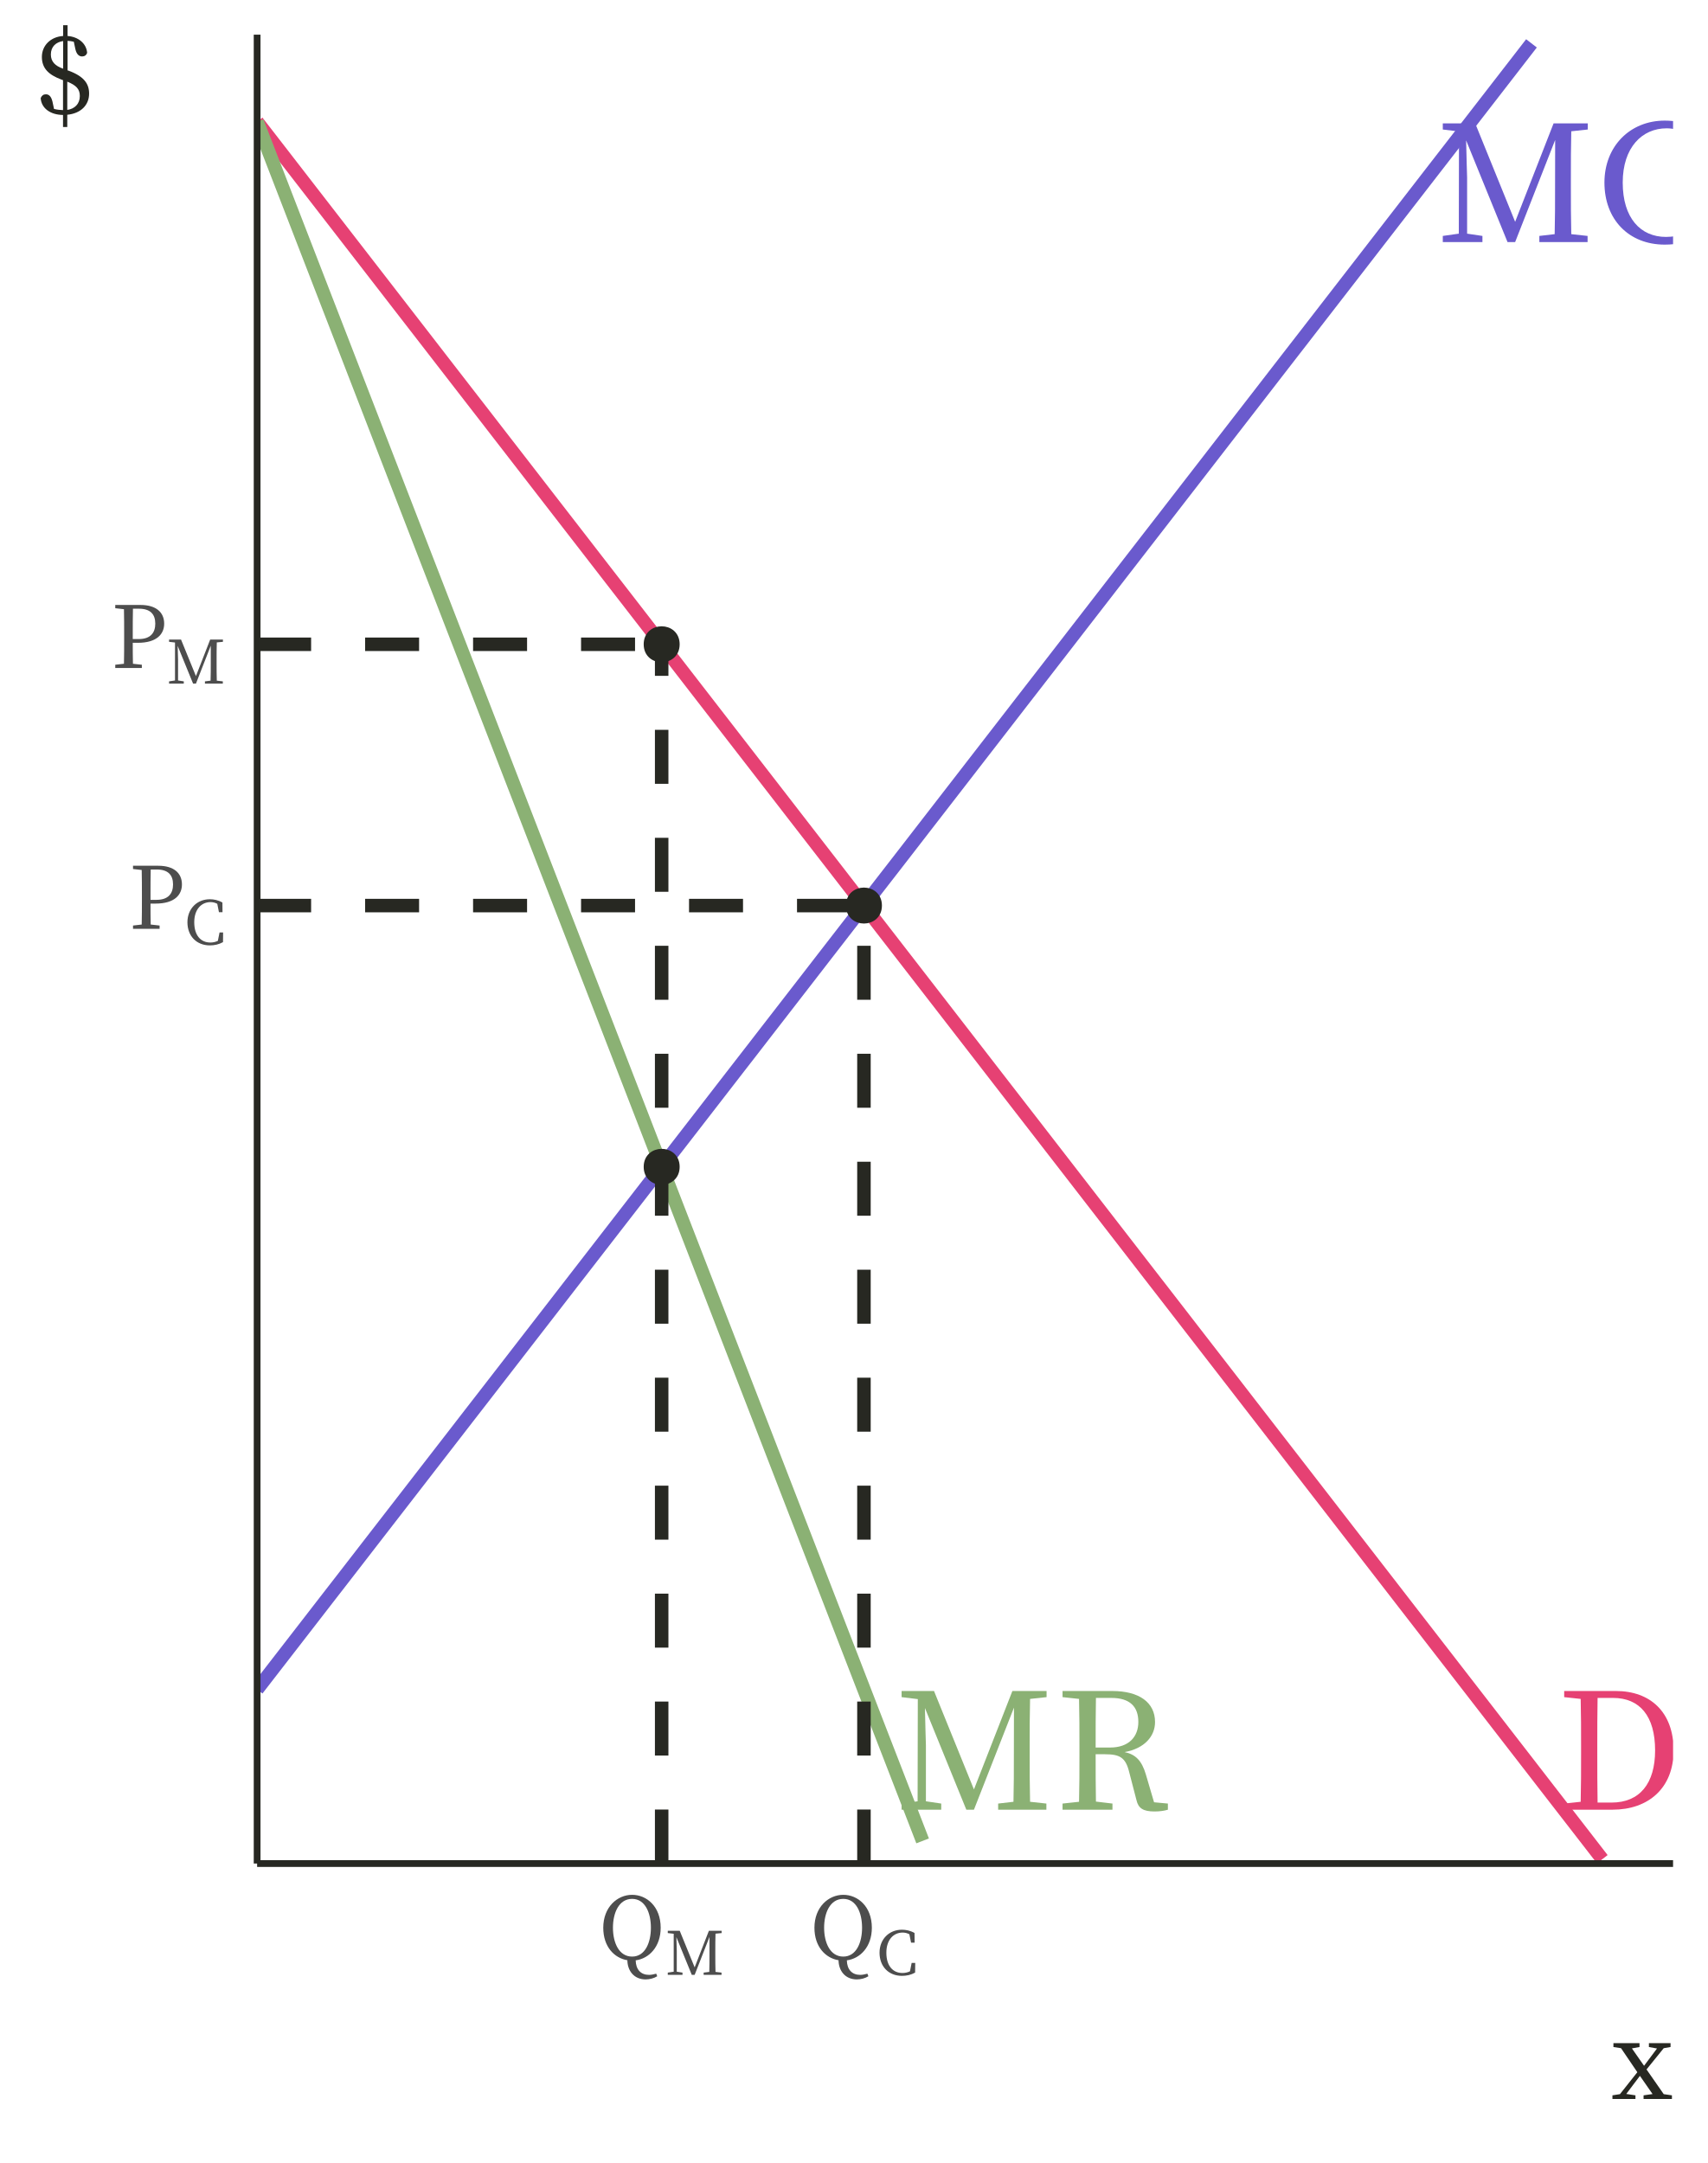
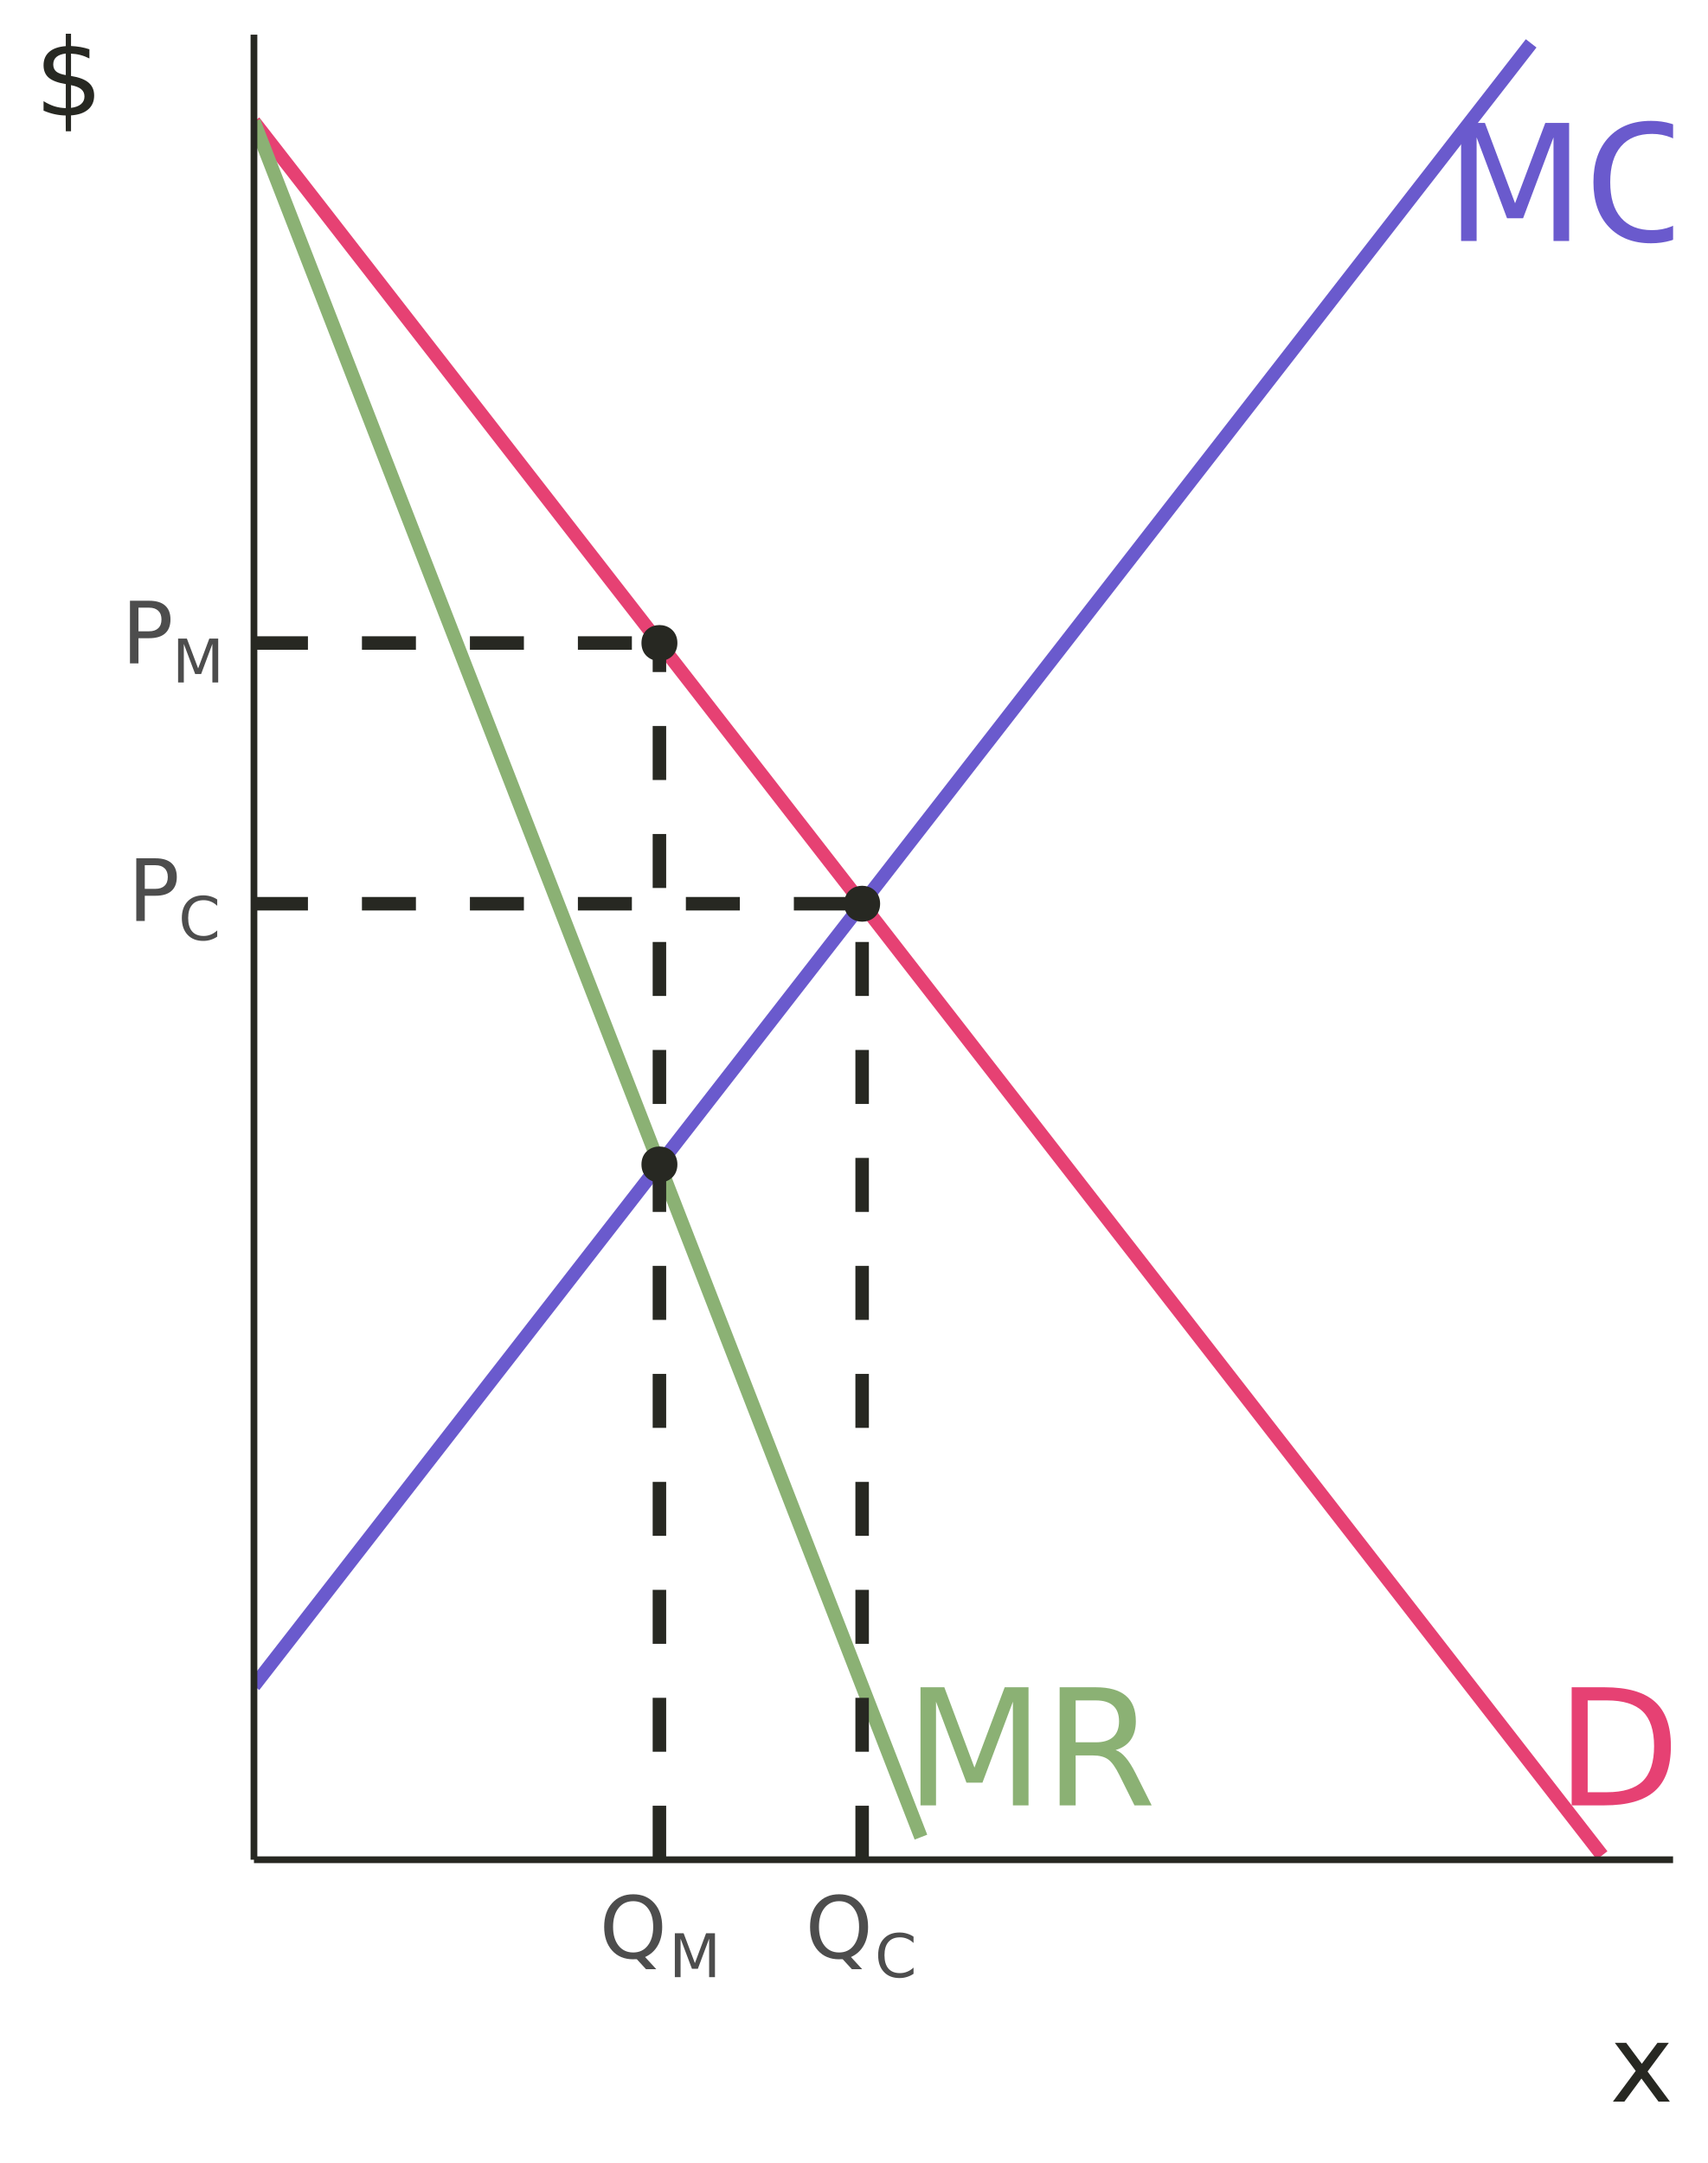
- <svg xmlns="http://www.w3.org/2000/svg" xmlns:xlink="http://www.w3.org/1999/xlink" width="270pt" height="342pt" viewBox="0 0 270 342" version="1.1">
+ <svg xmlns="http://www.w3.org/2000/svg" xmlns:xlink="http://www.w3.org/1999/xlink" width="270" height="342" viewBox="0 0 270 342">
  <defs>
    <g>
-       <symbol overflow="visible" id="glyph0-0">
-         <path style="stroke:none;" d="M 2.562 3.078 L 23.047 3.078 L 23.047 -22.531 L 2.562 -22.531 Z M 12.812 -10.781 L 4.656 -21.25 L 20.953 -21.25 Z M 13.625 -9.734 L 21.766 -20.203 L 21.766 0.75 Z M 4.656 1.797 L 12.812 -8.688 L 20.953 1.797 Z M 3.844 -20.203 L 11.984 -9.734 L 3.844 0.75 Z M 3.844 -20.203 " />
-       </symbol>
-       <symbol overflow="visible" id="glyph0-1">
-         <path style="stroke:none;" d="M 24 -17.797 L 24 -18.766 L 18.594 -18.766 L 12.516 -3.203 L 6.203 -18.766 L 1.078 -18.766 L 1.078 -17.797 L 3.641 -17.484 L 3.609 -1.328 L 1.078 -0.969 L 1.078 0 L 7.344 0 L 7.344 -0.969 L 4.922 -1.328 L 4.922 -10.219 C 4.922 -10.344 4.812 -13.625 4.766 -16.078 L 11.312 0 L 12.516 0 L 18.844 -16.141 L 18.828 -8.609 C 18.828 -6.141 18.828 -3.688 18.766 -1.25 L 16.344 -0.969 L 16.344 0 L 23.969 0 L 23.969 -0.969 L 21.391 -1.25 C 21.328 -3.734 21.328 -6.219 21.328 -8.688 L 21.328 -10.062 C 21.328 -12.578 21.328 -15.078 21.391 -17.516 Z M 24 -17.797 " />
-       </symbol>
-       <symbol overflow="visible" id="glyph0-2">
-         <path style="stroke:none;" d="M 15 -5.078 L 14.312 -1.516 C 13.234 -1 12.141 -0.812 11.094 -0.812 C 7.062 -0.812 4.25 -3.797 4.25 -9.406 C 4.25 -14.984 7.328 -17.984 11.188 -17.984 C 12.141 -17.984 13.094 -17.766 14.062 -17.281 L 14.75 -13.703 L 16.281 -13.703 L 16.234 -17.828 C 14.391 -18.906 12.5 -19.203 10.891 -19.203 C 5.406 -19.203 1.359 -15.141 1.359 -9.406 C 1.359 -3.562 5.219 0.406 10.891 0.406 C 12.875 0.406 14.75 0 16.5 -0.953 L 16.547 -5.078 Z M 15 -5.078 " />
-       </symbol>
-       <symbol overflow="visible" id="glyph0-3">
-         <path style="stroke:none;" d="M 6.531 -1.125 C 6.484 -3.656 6.484 -6.219 6.484 -9.062 L 6.484 -10.031 C 6.484 -12.625 6.484 -15.188 6.531 -17.672 L 8.969 -17.672 C 13.219 -17.672 15.625 -14.781 15.625 -9.375 C 15.625 -4.172 13.219 -1.125 8.734 -1.125 Z M 1.25 -18.766 L 1.25 -17.797 L 3.859 -17.516 C 3.922 -15.062 3.922 -12.547 3.922 -10.031 L 3.922 -9.062 C 3.922 -6.219 3.922 -3.719 3.859 -1.25 L 1.25 -0.969 L 1.25 0 L 8.906 0 C 14.5 0 18.547 -3.359 18.547 -9.375 C 18.547 -15.422 14.875 -18.766 9.422 -18.766 Z M 1.25 -18.766 " />
-       </symbol>
-       <symbol overflow="visible" id="glyph0-4">
-         <path style="stroke:none;" d="M 6.484 -9.828 C 6.484 -12.734 6.484 -15.188 6.531 -17.672 L 8.969 -17.672 C 11.906 -17.672 13.234 -16.281 13.234 -13.875 C 13.234 -11.547 11.75 -9.828 8.766 -9.828 Z M 15.719 -1.172 L 14.422 -5.578 C 13.781 -7.734 12.828 -8.734 11.062 -9.109 C 14.266 -9.688 15.875 -11.656 15.875 -13.859 C 15.875 -16.953 13.375 -18.766 9.109 -18.766 L 1.25 -18.766 L 1.25 -17.797 L 3.859 -17.516 C 3.922 -15.062 3.922 -12.578 3.922 -10.062 L 3.922 -8.688 C 3.922 -6.172 3.922 -3.719 3.859 -1.25 L 1.25 -0.969 L 1.25 0 L 9.141 0 L 9.141 -0.969 L 6.531 -1.281 C 6.484 -3.688 6.484 -6.141 6.484 -8.766 L 7.969 -8.766 C 10.297 -8.766 11.219 -8.25 11.781 -5.969 L 12.938 -1.516 C 13.234 -0.203 14.031 0.281 15.781 0.281 C 16.641 0.281 17.359 0.172 17.906 0 L 17.906 -0.969 Z M 15.719 -1.172 " />
-       </symbol>
-       <symbol overflow="visible" id="glyph1-0">
-         <path style="stroke:none;" d="M 1.359 1.625 L 12.234 1.625 L 12.234 -11.969 L 1.359 -11.969 Z M 6.797 -5.719 L 2.469 -11.281 L 11.125 -11.281 Z M 7.234 -5.172 L 11.547 -10.719 L 11.547 0.391 Z M 2.469 0.953 L 6.797 -4.609 L 11.125 0.953 Z M 2.031 -10.719 L 6.359 -5.172 L 2.031 0.391 Z M 2.031 -10.719 " />
-       </symbol>
-       <symbol overflow="visible" id="glyph1-1">
-         <path style="stroke:none;" d="M 4.422 -9.375 C 6.203 -9.375 7 -8.516 7 -7.016 C 7 -5.578 6.25 -4.578 4.391 -4.578 L 3.438 -4.578 L 3.438 -5.344 C 3.438 -6.703 3.438 -8.062 3.469 -9.375 Z M 4.234 -3.984 C 7.234 -3.984 8.406 -5.359 8.406 -7.016 C 8.406 -8.781 7.156 -9.969 4.656 -9.969 L 0.672 -9.969 L 0.672 -9.453 L 2.047 -9.297 C 2.078 -8 2.078 -6.672 2.078 -5.344 L 2.078 -4.609 C 2.078 -3.281 2.078 -1.969 2.047 -0.672 L 0.672 -0.516 L 0.672 0 L 4.875 0 L 4.875 -0.516 L 3.469 -0.672 C 3.438 -1.812 3.438 -2.875 3.438 -3.984 Z M 4.234 -3.984 " />
-       </symbol>
-       <symbol overflow="visible" id="glyph1-2">
-         <path style="stroke:none;" d="M 2.25 -4.984 C 2.25 -7.328 3.188 -9.547 5.281 -9.547 C 7.344 -9.547 8.25 -7.328 8.25 -4.984 C 8.25 -2.641 7.344 -0.422 5.281 -0.422 C 3.188 -0.422 2.25 -2.641 2.25 -4.984 Z M 9.094 2.281 C 8.625 2.406 8.281 2.469 7.953 2.469 C 6.672 2.469 5.875 1.641 5.844 0.172 C 7.969 -0.109 9.797 -1.984 9.797 -4.984 C 9.797 -8.344 7.578 -10.188 5.281 -10.188 C 2.938 -10.188 0.719 -8.25 0.719 -4.984 C 0.719 -1.969 2.469 -0.188 4.531 0.156 C 4.547 1.781 5.547 3.188 7.422 3.188 C 8.031 3.188 8.734 3.016 9.25 2.688 Z M 9.094 2.281 " />
-       </symbol>
-       <symbol overflow="visible" id="glyph2-0">
-         <path style="stroke:none;" d="M 0.953 1.141 L 8.562 1.141 L 8.562 -8.375 L 0.953 -8.375 Z M 4.75 -4 L 1.734 -7.891 L 7.781 -7.891 Z M 5.062 -3.609 L 8.094 -7.5 L 8.094 0.281 Z M 1.734 0.672 L 4.75 -3.219 L 7.781 0.672 Z M 1.422 -7.5 L 4.453 -3.609 L 1.422 0.281 Z M 1.422 -7.5 " />
-       </symbol>
-       <symbol overflow="visible" id="glyph2-1">
-         <path style="stroke:none;" d="M 5.578 -1.891 L 5.312 -0.562 C 4.922 -0.375 4.516 -0.297 4.125 -0.297 C 2.625 -0.297 1.578 -1.406 1.578 -3.5 C 1.578 -5.562 2.719 -6.688 4.156 -6.688 C 4.516 -6.688 4.859 -6.609 5.219 -6.422 L 5.484 -5.094 L 6.047 -5.094 L 6.031 -6.625 C 5.344 -7.016 4.641 -7.141 4.047 -7.141 C 2 -7.141 0.5 -5.625 0.5 -3.5 C 0.5 -1.328 1.938 0.156 4.047 0.156 C 4.781 0.156 5.484 0 6.125 -0.359 L 6.141 -1.891 Z M 5.578 -1.891 " />
-       </symbol>
-       <symbol overflow="visible" id="glyph2-2">
-         <path style="stroke:none;" d="M 8.922 -6.609 L 8.922 -6.969 L 6.906 -6.969 L 4.656 -1.188 L 2.297 -6.969 L 0.406 -6.969 L 0.406 -6.609 L 1.344 -6.5 L 1.344 -0.5 L 0.406 -0.359 L 0.406 0 L 2.734 0 L 2.734 -0.359 L 1.828 -0.5 L 1.828 -3.797 C 1.828 -3.844 1.781 -5.062 1.766 -5.969 L 4.203 0 L 4.656 0 L 7 -6 L 7 -3.203 C 7 -2.281 7 -1.375 6.969 -0.469 L 6.078 -0.359 L 6.078 0 L 8.906 0 L 8.906 -0.359 L 7.953 -0.469 C 7.922 -1.391 7.922 -2.312 7.922 -3.219 L 7.922 -3.734 C 7.922 -4.672 7.922 -5.609 7.953 -6.516 Z M 8.922 -6.609 " />
-       </symbol>
-       <symbol overflow="visible" id="glyph3-0">
-         <path style="stroke:none;" d="M 1.703 2.047 L 15.297 2.047 L 15.297 -14.953 L 1.703 -14.953 Z M 8.5 -7.156 L 3.094 -14.109 L 13.906 -14.109 Z M 9.047 -6.453 L 14.453 -13.406 L 14.453 0.5 Z M 3.094 1.188 L 8.5 -5.766 L 13.906 1.188 Z M 2.547 -13.406 L 7.953 -6.453 L 2.547 0.5 Z M 2.547 -13.406 " />
-       </symbol>
-       <symbol overflow="visible" id="glyph3-1">
-         <path style="stroke:none;" d="M 8.281 -0.766 L 5.562 -4.672 L 8.281 -8.031 L 9.359 -8.219 L 9.359 -8.828 L 5.938 -8.828 L 5.938 -8.219 L 7.219 -7.984 L 5.172 -5.25 L 3.25 -8 L 4.453 -8.219 L 4.453 -8.828 L 0.328 -8.828 L 0.328 -8.219 L 1.531 -8.031 L 4.109 -4.234 L 1.359 -0.766 L 0.172 -0.578 L 0.172 0 L 3.812 0 L 3.812 -0.578 L 2.359 -0.797 L 4.516 -3.656 L 6.516 -0.781 L 5.094 -0.578 L 5.094 0 L 9.578 0 L 9.578 -0.578 Z M 8.281 -0.766 " />
-       </symbol>
-       <symbol overflow="visible" id="glyph3-2">
-         <path style="stroke:none;" d="M 5.156 -5.031 C 6.562 -4.453 7.141 -3.875 7.141 -2.75 C 7.141 -1.547 6.359 -0.734 5.156 -0.562 Z M 4.5 -7.078 C 3.25 -7.516 2.562 -8.188 2.562 -9.328 C 2.562 -10.562 3.359 -11.281 4.5 -11.453 Z M 5.203 -6.812 L 5.203 -11.484 C 5.531 -11.469 5.844 -11.422 6.188 -11.344 L 6.438 -10.172 C 6.641 -9.25 7.109 -9.016 7.5 -9.016 C 7.875 -9.016 8.172 -9.203 8.297 -9.594 C 8.172 -11.078 6.906 -12.125 5.203 -12.25 L 5.203 -13.953 L 4.5 -13.953 L 4.5 -12.25 C 2.531 -12.125 1.141 -10.75 1.141 -8.938 C 1.141 -7.109 2.25 -6.109 4.188 -5.375 L 4.484 -5.266 L 4.484 -0.531 C 4.016 -0.547 3.531 -0.594 3.062 -0.719 L 2.812 -1.891 C 2.594 -2.781 2.203 -3.031 1.766 -3.031 C 1.375 -3.031 1.125 -2.828 0.953 -2.438 C 1.047 -0.828 2.484 0.219 4.484 0.234 L 4.484 2.141 L 5.156 2.141 L 5.156 0.203 C 7.281 0 8.609 -1.312 8.609 -3.141 C 8.609 -4.672 7.844 -5.859 5.328 -6.781 Z M 5.203 -6.812 " />
-       </symbol>
+       <g id="glyph-0-0">
+         <path d="M 1.281 4.531 L 1.281 -18.062 L 14.078 -18.062 L 14.078 4.531 Z M 2.719 3.094 L 12.656 3.094 L 12.656 -16.625 L 2.719 -16.625 Z M 2.719 3.094 " />
+       </g>
+       <g id="glyph-0-1">
+         <path d="M 2.516 -18.672 L 6.281 -18.672 L 11.047 -5.969 L 15.828 -18.672 L 19.594 -18.672 L 19.594 0 L 17.125 0 L 17.125 -16.391 L 12.312 -3.594 L 9.781 -3.594 L 4.969 -16.391 L 4.969 0 L 2.516 0 Z M 2.516 -18.672 " />
+       </g>
+       <g id="glyph-0-2">
+         <path d="M 16.5 -17.234 L 16.5 -14.562 C 15.645 -15.352 14.734 -15.945 13.766 -16.344 C 12.805 -16.738 11.785 -16.938 10.703 -16.938 C 8.566 -16.938 6.93 -16.281 5.797 -14.969 C 4.66 -13.664 4.094 -11.781 4.094 -9.312 C 4.094 -6.852 4.66 -4.973 5.797 -3.672 C 6.93 -2.367 8.566 -1.719 10.703 -1.719 C 11.785 -1.719 12.805 -1.91 13.766 -2.297 C 14.734 -2.691 15.645 -3.285 16.5 -4.078 L 16.5 -1.438 C 15.613 -0.832 14.676 -0.379 13.688 -0.078 C 12.695 0.211 11.648 0.359 10.547 0.359 C 7.723 0.359 5.5 -0.504 3.875 -2.234 C 2.25 -3.961 1.438 -6.32 1.438 -9.312 C 1.438 -12.312 2.25 -14.676 3.875 -16.406 C 5.5 -18.133 7.723 -19 10.547 -19 C 11.672 -19 12.723 -18.852 13.703 -18.562 C 14.691 -18.27 15.625 -17.828 16.5 -17.234 Z M 16.5 -17.234 " />
+       </g>
+       <g id="glyph-0-3">
+         <path d="M 5.047 -16.594 L 5.047 -2.078 L 8.094 -2.078 C 10.664 -2.078 12.551 -2.66 13.75 -3.828 C 14.945 -4.992 15.547 -6.836 15.547 -9.359 C 15.547 -11.859 14.945 -13.688 13.75 -14.844 C 12.551 -16.008 10.664 -16.594 8.094 -16.594 Z M 2.516 -18.672 L 7.703 -18.672 C 11.316 -18.672 13.969 -17.914 15.656 -16.406 C 17.352 -14.906 18.203 -12.555 18.203 -9.359 C 18.203 -6.141 17.352 -3.773 15.656 -2.266 C 13.957 -0.754 11.305 0 7.703 0 L 2.516 0 Z M 2.516 -18.672 " />
+       </g>
+       <g id="glyph-0-4">
+         <path d="M 11.359 -8.75 C 11.898 -8.57 12.426 -8.18 12.938 -7.578 C 13.457 -6.973 13.977 -6.148 14.5 -5.109 L 17.062 0 L 14.344 0 L 11.953 -4.797 C 11.336 -6.047 10.738 -6.875 10.156 -7.281 C 9.582 -7.688 8.797 -7.891 7.797 -7.891 L 5.047 -7.891 L 5.047 0 L 2.516 0 L 2.516 -18.672 L 8.219 -18.672 C 10.352 -18.672 11.941 -18.223 12.984 -17.328 C 14.035 -16.441 14.562 -15.098 14.562 -13.297 C 14.562 -12.117 14.289 -11.141 13.75 -10.359 C 13.207 -9.586 12.41 -9.051 11.359 -8.75 Z M 5.047 -16.594 L 5.047 -9.969 L 8.219 -9.969 C 9.438 -9.969 10.352 -10.25 10.969 -10.812 C 11.594 -11.375 11.906 -12.203 11.906 -13.297 C 11.906 -14.391 11.594 -15.211 10.969 -15.766 C 10.352 -16.316 9.438 -16.594 8.219 -16.594 Z M 5.047 -16.594 " />
+       </g>
+       <g id="glyph-1-0">
+         <path d="M 0.672 2.406 L 0.672 -9.578 L 7.469 -9.578 L 7.469 2.406 Z M 1.438 1.641 L 6.719 1.641 L 6.719 -8.828 L 1.438 -8.828 Z M 1.438 1.641 " />
+       </g>
+       <g id="glyph-1-1">
+         <path d="M 2.672 -8.812 L 2.672 -5.078 L 4.359 -5.078 C 4.984 -5.078 5.461 -5.238 5.797 -5.562 C 6.141 -5.883 6.312 -6.348 6.312 -6.953 C 6.312 -7.547 6.141 -8.004 5.797 -8.328 C 5.461 -8.648 4.984 -8.812 4.359 -8.812 Z M 1.328 -9.906 L 4.359 -9.906 C 5.473 -9.906 6.312 -9.656 6.875 -9.156 C 7.445 -8.656 7.734 -7.922 7.734 -6.953 C 7.734 -5.973 7.445 -5.234 6.875 -4.734 C 6.312 -4.234 5.473 -3.984 4.359 -3.984 L 2.672 -3.984 L 2.672 0 L 1.328 0 Z M 1.328 -9.906 " />
+       </g>
+       <g id="glyph-1-2">
+         <path d="M 5.359 -9 C 4.379 -9 3.602 -8.633 3.031 -7.906 C 2.457 -7.188 2.172 -6.195 2.172 -4.938 C 2.172 -3.695 2.457 -2.711 3.031 -1.984 C 3.602 -1.254 4.379 -0.891 5.359 -0.891 C 6.328 -0.891 7.094 -1.254 7.656 -1.984 C 8.227 -2.711 8.516 -3.695 8.516 -4.938 C 8.516 -6.195 8.227 -7.188 7.656 -7.906 C 7.094 -8.633 6.328 -9 5.359 -9 Z M 7.234 -0.172 L 9 1.75 L 7.375 1.75 L 5.922 0.172 C 5.766 0.172 5.648 0.172 5.578 0.172 C 5.504 0.18 5.43 0.188 5.359 0.188 C 3.961 0.188 2.848 -0.273 2.016 -1.203 C 1.18 -2.141 0.766 -3.383 0.766 -4.938 C 0.766 -6.508 1.18 -7.758 2.016 -8.688 C 2.848 -9.625 3.961 -10.094 5.359 -10.094 C 6.742 -10.094 7.852 -9.625 8.688 -8.688 C 9.52 -7.758 9.938 -6.508 9.938 -4.938 C 9.938 -3.789 9.703 -2.805 9.234 -1.984 C 8.773 -1.172 8.109 -0.566 7.234 -0.172 Z M 7.234 -0.172 " />
+       </g>
+       <g id="glyph-2-0">
+         <path d="M 0.469 1.688 L 0.469 -6.703 L 5.234 -6.703 L 5.234 1.688 Z M 1.016 1.156 L 4.703 1.156 L 4.703 -6.172 L 1.016 -6.172 Z M 1.016 1.156 " />
+       </g>
+       <g id="glyph-2-1">
+         <path d="M 6.125 -6.406 L 6.125 -5.406 C 5.812 -5.707 5.473 -5.93 5.109 -6.078 C 4.754 -6.223 4.379 -6.297 3.984 -6.297 C 3.18 -6.297 2.57 -6.051 2.156 -5.562 C 1.738 -5.082 1.531 -4.383 1.531 -3.469 C 1.531 -2.551 1.738 -1.848 2.156 -1.359 C 2.57 -0.879 3.18 -0.641 3.984 -0.641 C 4.379 -0.641 4.754 -0.711 5.109 -0.859 C 5.473 -1.004 5.812 -1.223 6.125 -1.516 L 6.125 -0.531 C 5.801 -0.312 5.453 -0.145 5.078 -0.031 C 4.711 0.082 4.328 0.141 3.922 0.141 C 2.867 0.141 2.039 -0.18 1.438 -0.828 C 0.832 -1.473 0.531 -2.352 0.531 -3.469 C 0.531 -4.582 0.832 -5.457 1.438 -6.094 C 2.039 -6.738 2.867 -7.062 3.922 -7.062 C 4.336 -7.062 4.727 -7.004 5.094 -6.891 C 5.457 -6.785 5.801 -6.625 6.125 -6.406 Z M 6.125 -6.406 " />
+       </g>
+       <g id="glyph-2-2">
+         <path d="M 0.938 -6.938 L 2.328 -6.938 L 4.109 -2.219 L 5.875 -6.938 L 7.281 -6.938 L 7.281 0 L 6.359 0 L 6.359 -6.094 L 4.578 -1.328 L 3.641 -1.328 L 1.844 -6.094 L 1.844 0 L 0.938 0 Z M 0.938 -6.938 " />
+       </g>
+       <g id="glyph-3-0">
+         <path d="M 0.844 3 L 0.844 -11.984 L 9.344 -11.984 L 9.344 3 Z M 1.797 2.062 L 8.406 2.062 L 8.406 -11.031 L 1.797 -11.031 Z M 1.797 2.062 " />
+       </g>
+       <g id="glyph-3-1">
+         <path d="M 9.328 -9.297 L 5.969 -4.766 L 9.5 0 L 7.703 0 L 5 -3.656 L 2.297 0 L 0.484 0 L 4.094 -4.859 L 0.797 -9.297 L 2.594 -9.297 L 5.062 -5.984 L 7.531 -9.297 Z M 9.328 -9.297 " />
+       </g>
+       <g id="glyph-3-2">
+         <path d="M 5.75 2.5 L 4.922 2.5 L 4.906 0 C 4.32 -0.008 3.738 -0.078 3.156 -0.203 C 2.582 -0.328 2 -0.516 1.406 -0.766 L 1.406 -2.266 C 1.977 -1.91 2.551 -1.641 3.125 -1.453 C 3.707 -1.273 4.305 -1.18 4.922 -1.172 L 4.922 -4.969 C 3.691 -5.164 2.797 -5.5 2.234 -5.969 C 1.68 -6.445 1.406 -7.102 1.406 -7.938 C 1.406 -8.832 1.707 -9.539 2.312 -10.062 C 2.914 -10.582 3.785 -10.883 4.922 -10.969 L 4.922 -12.922 L 5.75 -12.922 L 5.75 -10.984 C 6.258 -10.961 6.754 -10.91 7.234 -10.828 C 7.711 -10.742 8.188 -10.625 8.656 -10.469 L 8.656 -9.016 C 8.188 -9.254 7.711 -9.438 7.234 -9.562 C 6.754 -9.688 6.258 -9.758 5.75 -9.781 L 5.75 -6.25 C 7 -6.051 7.922 -5.703 8.516 -5.203 C 9.109 -4.703 9.406 -4.02 9.406 -3.156 C 9.406 -2.227 9.086 -1.492 8.453 -0.953 C 7.828 -0.41 6.926 -0.098 5.75 -0.016 Z M 4.922 -6.391 L 4.922 -9.797 C 4.273 -9.723 3.781 -9.539 3.438 -9.25 C 3.102 -8.957 2.938 -8.566 2.938 -8.078 C 2.938 -7.598 3.094 -7.223 3.406 -6.953 C 3.719 -6.691 4.223 -6.504 4.922 -6.391 Z M 5.75 -4.797 L 5.75 -1.203 C 6.445 -1.297 6.973 -1.492 7.328 -1.797 C 7.691 -2.109 7.875 -2.508 7.875 -3 C 7.875 -3.488 7.703 -3.875 7.359 -4.156 C 7.016 -4.445 6.477 -4.66 5.75 -4.797 Z M 5.75 -4.797 " />
+       </g>
    </g>
-     <clipPath id="clip1">
-       <path d="M 40.652 5.48 L 244 5.48 L 244 269 L 40.652 269 Z M 40.652 5.48 " />
+     <clipPath id="clip-0">
+       <path clip-rule="nonzero" d="M 40.152 5.48 L 244 5.48 L 244 268 L 40.152 268 Z M 40.152 5.48 " />
    </clipPath>
-     <clipPath id="clip2">
-       <path d="M 228 19 L 264.52 19 L 264.52 39 L 228 39 Z M 228 19 " />
+     <clipPath id="clip-1">
+       <path clip-rule="nonzero" d="M 231 19 L 264.523 19 L 264.523 39 L 231 39 Z M 231 19 " />
    </clipPath>
-     <clipPath id="clip3">
-       <path d="M 40.652 18 L 255 18 L 255 294.652 L 40.652 294.652 Z M 40.652 18 " />
+     <clipPath id="clip-2">
+       <path clip-rule="nonzero" d="M 40.152 18 L 255 18 L 255 294.051 L 40.152 294.051 Z M 40.152 18 " />
    </clipPath>
-     <clipPath id="clip4">
-       <path d="M 40.652 18 L 147 18 L 147 293 L 40.652 293 Z M 40.652 18 " />
+     <clipPath id="clip-3">
+       <path clip-rule="nonzero" d="M 40.152 18 L 147 18 L 147 292 L 40.152 292 Z M 40.152 18 " />
    </clipPath>
-     <clipPath id="clip5">
-       <path d="M 247 267 L 264.52 267 L 264.52 287 L 247 287 Z M 247 267 " />
+     <clipPath id="clip-4">
+       <path clip-rule="nonzero" d="M 248 266 L 264.523 266 L 264.523 286 L 248 286 Z M 248 266 " />
    </clipPath>
-     <clipPath id="clip6">
-       <path d="M 40.652 142 L 138 142 L 138 145 L 40.652 145 Z M 40.652 142 " />
+     <clipPath id="clip-5">
+       <path clip-rule="nonzero" d="M 40.152 141 L 138 141 L 138 144 L 40.152 144 Z M 40.152 141 " />
    </clipPath>
-     <clipPath id="clip7">
-       <path d="M 135 142 L 138 142 L 138 294.652 L 135 294.652 Z M 135 142 " />
+     <clipPath id="clip-6">
+       <path clip-rule="nonzero" d="M 135 141 L 138 141 L 138 294.051 L 135 294.051 Z M 135 141 " />
    </clipPath>
-     <clipPath id="clip8">
-       <path d="M 103 100 L 106 100 L 106 294.652 L 103 294.652 Z M 103 100 " />
+     <clipPath id="clip-7">
+       <path clip-rule="nonzero" d="M 103 100 L 106 100 L 106 294.051 L 103 294.051 Z M 103 100 " />
    </clipPath>
-     <clipPath id="clip9">
-       <path d="M 40.652 100 L 106 100 L 106 103 L 40.652 103 Z M 40.652 100 " />
+     <clipPath id="clip-8">
+       <path clip-rule="nonzero" d="M 40.152 100 L 106 100 L 106 103 L 40.152 103 Z M 40.152 100 " />
    </clipPath>
  </defs>
-   <g id="surface549">
-     <rect x="0" y="0" width="270" height="342" style="fill:rgb(100%,100%,100%);fill-opacity:1;stroke:none;" />
-     <g clip-path="url(#clip1)" clip-rule="nonzero">
-       <path style="fill:none;stroke-width:2.134;stroke-linecap:butt;stroke-linejoin:round;stroke:rgb(41.569%,35.294%,80.392%);stroke-opacity:1;stroke-miterlimit:10;" d="M 40.652 267.113 L 42.891 264.219 L 49.605 255.547 L 51.844 252.652 L 54.086 249.762 L 56.324 246.871 L 58.562 243.977 L 65.277 235.305 L 67.516 232.41 L 71.992 226.629 L 74.23 223.734 L 76.473 220.844 L 80.949 215.062 L 83.188 212.168 L 87.664 206.387 L 89.902 203.492 L 96.617 194.82 L 98.859 191.926 L 103.336 186.145 L 105.574 183.25 L 112.289 174.578 L 114.527 171.684 L 116.766 168.793 L 119.008 165.902 L 121.246 163.008 L 127.961 154.336 L 130.199 151.441 L 136.914 142.77 L 139.152 139.875 L 141.395 136.984 L 143.633 134.094 L 145.871 131.199 L 152.586 122.527 L 154.824 119.633 L 159.301 113.852 L 161.539 110.957 L 163.781 108.066 L 168.258 102.285 L 170.496 99.391 L 174.973 93.609 L 177.211 90.715 L 181.688 84.934 L 183.93 82.043 L 186.168 79.148 L 190.645 73.367 L 192.883 70.473 L 199.598 61.801 L 201.836 58.906 L 204.074 56.016 L 206.316 53.125 L 208.555 50.23 L 215.27 41.559 L 217.508 38.664 L 224.223 29.992 L 226.461 27.098 L 228.703 24.207 L 230.941 21.316 L 233.18 18.422 L 239.895 9.75 L 242.133 6.855 " />
-     </g>
-     <g clip-path="url(#clip2)" clip-rule="nonzero">
-       <g style="fill:rgb(41.569%,35.294%,80.392%);fill-opacity:1;">
-         <use xlink:href="#glyph0-1" x="227.035" y="38.273" />
-         <use xlink:href="#glyph0-2" x="252.31" y="38.273" />
-       </g>
-     </g>
-     <g clip-path="url(#clip3)" clip-rule="nonzero">
-       <path style="fill:none;stroke-width:2.134;stroke-linecap:butt;stroke-linejoin:round;stroke:rgb(90.196%,25.49%,45.098%);stroke-opacity:1;stroke-miterlimit:10;" d="M 40.652 19.25 L 45.129 25.031 L 47.367 27.926 L 51.844 33.707 L 54.086 36.602 L 60.801 45.273 L 63.039 48.168 L 67.516 53.949 L 69.754 56.844 L 74.23 62.625 L 76.473 65.516 L 78.711 68.41 L 83.188 74.191 L 85.426 77.086 L 92.141 85.758 L 94.379 88.652 L 96.617 91.543 L 98.859 94.434 L 101.098 97.328 L 107.812 106 L 110.051 108.895 L 116.766 117.566 L 119.008 120.461 L 123.484 126.242 L 125.723 129.137 L 132.438 137.809 L 134.676 140.703 L 139.152 146.484 L 141.395 149.379 L 148.109 158.051 L 150.348 160.945 L 154.824 166.727 L 157.062 169.621 L 161.539 175.402 L 163.781 178.293 L 166.02 181.188 L 170.496 186.969 L 172.734 189.863 L 179.449 198.535 L 181.688 201.43 L 183.93 204.32 L 186.168 207.211 L 188.406 210.105 L 195.121 218.777 L 197.359 221.672 L 204.074 230.344 L 206.316 233.238 L 210.793 239.02 L 213.031 241.914 L 219.746 250.586 L 221.984 253.48 L 226.461 259.262 L 228.703 262.156 L 235.418 270.828 L 237.656 273.723 L 242.133 279.504 L 244.371 282.398 L 246.609 285.289 L 248.852 288.18 L 251.09 291.07 L 253.328 293.965 " />
-     </g>
-     <g clip-path="url(#clip4)" clip-rule="nonzero">
-       <path style="fill:none;stroke-width:2.134;stroke-linecap:butt;stroke-linejoin:round;stroke:rgb(54.51%,69.412%,45.49%);stroke-opacity:1;stroke-miterlimit:10;" d="M 40.652 19.25 L 42.891 25.031 L 47.367 36.602 L 49.605 42.383 L 51.844 48.168 L 54.086 53.949 L 56.324 59.734 L 58.562 65.516 L 63.039 77.086 L 65.277 82.867 L 67.516 88.652 L 69.754 94.434 L 71.992 100.219 L 74.23 106 L 76.473 111.785 L 78.711 117.566 L 83.188 129.137 L 85.426 134.918 L 87.664 140.703 L 89.902 146.484 L 92.141 152.27 L 94.379 158.051 L 96.617 163.836 L 98.859 169.621 L 101.098 175.402 L 103.336 181.188 L 105.574 186.969 L 107.812 192.754 L 110.051 198.535 L 114.527 210.105 L 116.766 215.887 L 119.008 221.672 L 121.246 227.453 L 123.484 233.238 L 125.723 239.02 L 127.961 244.805 L 130.199 250.586 L 134.676 262.156 L 136.914 267.938 L 139.152 273.723 L 141.395 279.504 L 143.633 285.289 L 145.871 291.07 " />
-     </g>
-     <g clip-path="url(#clip5)" clip-rule="nonzero">
-       <g style="fill:rgb(90.196%,25.49%,45.098%);fill-opacity:1;">
-         <use xlink:href="#glyph0-3" x="246.055" y="286.137" />
-       </g>
-     </g>
-     <g style="fill:rgb(54.51%,69.412%,45.49%);fill-opacity:1;">
-       <use xlink:href="#glyph0-1" x="141.469" y="286.137" />
-       <use xlink:href="#glyph0-4" x="166.743" y="286.137" />
-     </g>
-     <path style="fill-rule:nonzero;fill:rgb(15.294%,15.686%,13.333%);fill-opacity:1;stroke-width:0.709;stroke-linecap:round;stroke-linejoin:round;stroke:rgb(15.294%,15.686%,13.333%);stroke-opacity:1;stroke-miterlimit:10;" d="M 139.082 143.18 C 139.082 146.5 134.105 146.5 134.105 143.18 C 134.105 139.863 139.082 139.863 139.082 143.18 " />
-     <g clip-path="url(#clip6)" clip-rule="nonzero">
-       <path style="fill:none;stroke-width:2.134;stroke-linecap:butt;stroke-linejoin:round;stroke:rgb(15.294%,15.686%,13.333%);stroke-opacity:1;stroke-dasharray:8.536,8.536;stroke-miterlimit:10;" d="M 40.652 143.18 L 136.594 143.18 " />
-     </g>
-     <g clip-path="url(#clip7)" clip-rule="nonzero">
-       <path style="fill:none;stroke-width:2.134;stroke-linecap:butt;stroke-linejoin:round;stroke:rgb(15.294%,15.686%,13.333%);stroke-opacity:1;stroke-dasharray:8.536,8.536;stroke-miterlimit:10;" d="M 136.594 294.652 L 136.594 143.18 " />
-     </g>
-     <path style="fill-rule:nonzero;fill:rgb(15.294%,15.686%,13.333%);fill-opacity:1;stroke-width:0.709;stroke-linecap:round;stroke-linejoin:round;stroke:rgb(15.294%,15.686%,13.333%);stroke-opacity:1;stroke-miterlimit:10;" d="M 107.102 101.871 C 107.102 105.188 102.125 105.188 102.125 101.871 C 102.125 98.551 107.102 98.551 107.102 101.871 " />
-     <path style="fill-rule:nonzero;fill:rgb(15.294%,15.686%,13.333%);fill-opacity:1;stroke-width:0.709;stroke-linecap:round;stroke-linejoin:round;stroke:rgb(15.294%,15.686%,13.333%);stroke-opacity:1;stroke-miterlimit:10;" d="M 107.102 184.492 C 107.102 187.809 102.125 187.809 102.125 184.492 C 102.125 181.172 107.102 181.172 107.102 184.492 " />
-     <g clip-path="url(#clip8)" clip-rule="nonzero">
-       <path style="fill:none;stroke-width:2.134;stroke-linecap:butt;stroke-linejoin:round;stroke:rgb(15.294%,15.686%,13.333%);stroke-opacity:1;stroke-dasharray:8.536,8.536;stroke-miterlimit:10;" d="M 104.613 294.652 L 104.613 101.871 " />
-     </g>
-     <g clip-path="url(#clip9)" clip-rule="nonzero">
-       <path style="fill:none;stroke-width:2.134;stroke-linecap:butt;stroke-linejoin:round;stroke:rgb(15.294%,15.686%,13.333%);stroke-opacity:1;stroke-dasharray:8.536,8.536;stroke-miterlimit:10;" d="M 40.652 101.871 L 104.613 101.871 " />
-     </g>
-     <path style="fill:none;stroke-width:1.067;stroke-linecap:butt;stroke-linejoin:round;stroke:rgb(15.294%,15.686%,13.333%);stroke-opacity:1;stroke-miterlimit:10;" d="M 40.652 294.652 L 40.652 5.48 " />
-     <g style="fill:rgb(30.196%,30.196%,30.196%);fill-opacity:1;">
-       <use xlink:href="#glyph1-1" x="20.359" y="146.855" />
-     </g>
-     <g style="fill:rgb(30.196%,30.196%,30.196%);fill-opacity:1;">
-       <use xlink:href="#glyph2-1" x="29.133" y="149.324" />
-     </g>
-     <g style="fill:rgb(30.196%,30.196%,30.196%);fill-opacity:1;">
-       <use xlink:href="#glyph1-1" x="17.551" y="105.621" />
-     </g>
-     <g style="fill:rgb(30.196%,30.196%,30.196%);fill-opacity:1;">
-       <use xlink:href="#glyph2-2" x="26.324" y="108.09" />
-     </g>
-     <path style="fill:none;stroke-width:1.067;stroke-linecap:butt;stroke-linejoin:round;stroke:rgb(15.294%,15.686%,13.333%);stroke-opacity:1;stroke-miterlimit:10;" d="M 40.652 294.652 L 264.52 294.652 " />
-     <g style="fill:rgb(30.196%,30.196%,30.196%);fill-opacity:1;">
-       <use xlink:href="#glyph1-2" x="94.66" y="309.785" />
-     </g>
-     <g style="fill:rgb(30.196%,30.196%,30.196%);fill-opacity:1;">
-       <use xlink:href="#glyph2-2" x="105.172" y="312.254" />
-     </g>
-     <g style="fill:rgb(30.196%,30.196%,30.196%);fill-opacity:1;">
-       <use xlink:href="#glyph1-2" x="128.047" y="309.785" />
-     </g>
-     <g style="fill:rgb(30.196%,30.196%,30.196%);fill-opacity:1;">
-       <use xlink:href="#glyph2-1" x="138.559" y="312.254" />
-     </g>
-     <g style="fill:rgb(15.294%,15.686%,13.333%);fill-opacity:1;">
-       <use xlink:href="#glyph3-1" x="254.762" y="331.879" />
-     </g>
-     <g style="fill:rgb(15.294%,15.686%,13.333%);fill-opacity:1;">
-       <use xlink:href="#glyph3-2" x="5.48" y="17.941" />
+   <rect x="-27" y="-34.2" width="324" height="410.4" fill="rgb(100%, 100%, 100%)" fill-opacity="1" />
+   <g clip-path="url(#clip-0)">
+     <path fill="none" stroke-width="2.134" stroke-linecap="butt" stroke-linejoin="round" stroke="rgb(41.569%, 35.294%, 80.392%)" stroke-opacity="1" stroke-miterlimit="10" d="M 40.152 266.566 L 42.395 263.68 L 44.637 260.797 L 46.883 257.91 L 49.125 255.023 L 51.371 252.137 L 53.613 249.254 L 55.855 246.367 L 58.102 243.48 L 60.344 240.594 L 62.586 237.711 L 64.832 234.824 L 67.074 231.938 L 69.32 229.051 L 71.562 226.168 L 73.805 223.281 L 76.051 220.395 L 78.293 217.508 L 80.539 214.625 L 85.023 208.852 L 87.27 205.969 L 91.754 200.195 L 94 197.309 L 96.242 194.426 L 98.488 191.539 L 102.973 185.766 L 105.219 182.883 L 107.461 179.996 L 109.707 177.109 L 111.949 174.223 L 114.191 171.34 L 116.438 168.453 L 118.68 165.566 L 120.926 162.68 L 123.168 159.797 L 125.41 156.91 L 127.656 154.023 L 129.898 151.137 L 132.141 148.254 L 134.387 145.367 L 136.629 142.48 L 138.875 139.598 L 143.359 133.824 L 145.605 130.938 L 147.848 128.055 L 150.094 125.168 L 154.578 119.395 L 156.824 116.512 L 161.309 110.738 L 163.555 107.852 L 165.797 104.969 L 168.043 102.082 L 172.527 96.309 L 174.773 93.426 L 177.016 90.539 L 179.262 87.652 L 181.504 84.766 L 183.746 81.883 L 185.992 78.996 L 188.234 76.109 L 190.477 73.227 L 192.723 70.34 L 194.965 67.453 L 197.211 64.566 L 199.453 61.684 L 201.695 58.797 L 203.941 55.91 L 206.184 53.023 L 208.43 50.141 L 212.914 44.367 L 215.16 41.48 L 217.402 38.598 L 219.648 35.711 L 224.133 29.938 L 226.379 27.055 L 230.863 21.281 L 233.109 18.395 L 235.352 15.512 L 237.598 12.625 L 239.84 9.738 L 242.082 6.855 " />
+   </g>
+   <g clip-path="url(#clip-1)">
+     <g fill="rgb(41.569%, 35.294%, 80.392%)" fill-opacity="1">
+       <use xlink:href="#glyph-0-1" x="228.492" y="38.108" />
+       <use xlink:href="#glyph-0-2" x="250.492" y="38.108" />
    </g>
  </g>
+   <g clip-path="url(#clip-2)">
+     <path fill="none" stroke-width="2.134" stroke-linecap="butt" stroke-linejoin="round" stroke="rgb(90.196%, 25.49%, 45.098%)" stroke-opacity="1" stroke-miterlimit="10" d="M 40.152 19.223 L 42.395 22.105 L 44.637 24.992 L 46.883 27.879 L 49.125 30.762 L 51.371 33.648 L 55.855 39.422 L 58.102 42.305 L 62.586 48.078 L 64.832 50.965 L 67.074 53.848 L 69.32 56.734 L 73.805 62.508 L 76.051 65.391 L 78.293 68.277 L 80.539 71.164 L 82.781 74.051 L 85.023 76.934 L 87.27 79.82 L 91.754 85.594 L 94 88.477 L 96.242 91.363 L 98.488 94.25 L 100.73 97.133 L 102.973 100.02 L 105.219 102.906 L 107.461 105.793 L 109.707 108.676 L 114.191 114.449 L 116.438 117.336 L 118.68 120.219 L 120.926 123.105 L 125.41 128.879 L 127.656 131.762 L 132.141 137.535 L 134.387 140.422 L 136.629 143.305 L 138.875 146.191 L 143.359 151.965 L 145.605 154.848 L 147.848 157.734 L 150.094 160.621 L 152.336 163.504 L 154.578 166.391 L 156.824 169.277 L 159.066 172.164 L 161.309 175.047 L 163.555 177.934 L 165.797 180.82 L 168.043 183.707 L 170.285 186.59 L 172.527 189.477 L 174.773 192.363 L 177.016 195.25 L 179.262 198.133 L 183.746 203.906 L 185.992 206.793 L 188.234 209.676 L 190.477 212.562 L 192.723 215.449 L 194.965 218.336 L 197.211 221.219 L 201.695 226.992 L 203.941 229.875 L 206.184 232.762 L 208.43 235.648 L 210.672 238.535 L 212.914 241.418 L 215.16 244.305 L 217.402 247.191 L 219.648 250.078 L 221.891 252.961 L 224.133 255.848 L 226.379 258.734 L 228.621 261.621 L 230.863 264.504 L 233.109 267.391 L 235.352 270.277 L 237.598 273.164 L 239.84 276.047 L 242.082 278.934 L 244.328 281.82 L 246.57 284.707 L 248.816 287.59 L 253.301 293.363 " />
+   </g>
+   <g clip-path="url(#clip-3)">
+     <path fill="none" stroke-width="2.134" stroke-linecap="butt" stroke-linejoin="round" stroke="rgb(54.51%, 69.412%, 45.49%)" stroke-opacity="1" stroke-miterlimit="10" d="M 40.152 19.223 L 44.637 30.762 L 46.883 36.535 L 49.125 42.305 L 51.371 48.078 L 53.613 53.848 L 55.855 59.621 L 58.102 65.391 L 60.344 71.164 L 62.586 76.934 L 64.832 82.707 L 67.074 88.477 L 69.32 94.25 L 71.562 100.02 L 73.805 105.793 L 76.051 111.562 L 78.293 117.336 L 80.539 123.105 L 82.781 128.879 L 85.023 134.648 L 87.27 140.422 L 89.512 146.191 L 91.754 151.965 L 94 157.734 L 96.242 163.504 L 98.488 169.277 L 100.73 175.047 L 102.973 180.82 L 105.219 186.59 L 107.461 192.363 L 109.707 198.133 L 111.949 203.906 L 114.191 209.676 L 116.438 215.449 L 118.68 221.219 L 120.926 226.992 L 123.168 232.762 L 125.41 238.535 L 127.656 244.305 L 129.898 250.078 L 132.141 255.848 L 134.387 261.621 L 136.629 267.391 L 138.875 273.164 L 141.117 278.934 L 143.359 284.707 L 145.605 290.477 " />
+   </g>
+   <g clip-path="url(#clip-4)">
+     <g fill="rgb(90.196%, 25.49%, 45.098%)" fill-opacity="1">
+       <use xlink:href="#glyph-0-3" x="245.973" y="285.452" />
+     </g>
+   </g>
+   <g fill="rgb(54.51%, 69.412%, 45.49%)" fill-opacity="1">
+     <use xlink:href="#glyph-0-1" x="143.02" y="285.452" />
+     <use xlink:href="#glyph-0-4" x="165.02" y="285.452" />
+   </g>
+   <path fill-rule="nonzero" fill="rgb(15.294%, 15.686%, 13.333%)" fill-opacity="1" stroke-width="0.709" stroke-linecap="round" stroke-linejoin="round" stroke="rgb(15.294%, 15.686%, 13.333%)" stroke-opacity="1" stroke-miterlimit="10" d="M 138.797 142.895 C 138.797 146.211 133.82 146.211 133.82 142.895 C 133.82 139.574 138.797 139.574 138.797 142.895 " />
+   <g clip-path="url(#clip-5)">
+     <path fill="none" stroke-width="2.134" stroke-linecap="butt" stroke-linejoin="round" stroke="rgb(15.294%, 15.686%, 13.333%)" stroke-opacity="1" stroke-dasharray="8.536 8.536" stroke-miterlimit="10" d="M 40.152 142.895 L 136.309 142.895 " />
+   </g>
+   <g clip-path="url(#clip-6)">
+     <path fill="none" stroke-width="2.134" stroke-linecap="butt" stroke-linejoin="round" stroke="rgb(15.294%, 15.686%, 13.333%)" stroke-opacity="1" stroke-dasharray="8.536 8.536" stroke-miterlimit="10" d="M 136.309 294.051 L 136.309 142.895 " />
+   </g>
+   <path fill-rule="nonzero" fill="rgb(15.294%, 15.686%, 13.333%)" fill-opacity="1" stroke-width="0.709" stroke-linecap="round" stroke-linejoin="round" stroke="rgb(15.294%, 15.686%, 13.333%)" stroke-opacity="1" stroke-miterlimit="10" d="M 106.746 101.668 C 106.746 104.988 101.77 104.988 101.77 101.668 C 101.77 98.352 106.746 98.352 106.746 101.668 " />
+   <path fill-rule="nonzero" fill="rgb(15.294%, 15.686%, 13.333%)" fill-opacity="1" stroke-width="0.709" stroke-linecap="round" stroke-linejoin="round" stroke="rgb(15.294%, 15.686%, 13.333%)" stroke-opacity="1" stroke-miterlimit="10" d="M 106.746 184.117 C 106.746 187.438 101.77 187.438 101.77 184.117 C 101.77 180.801 106.746 180.801 106.746 184.117 " />
+   <g clip-path="url(#clip-7)">
+     <path fill="none" stroke-width="2.134" stroke-linecap="butt" stroke-linejoin="round" stroke="rgb(15.294%, 15.686%, 13.333%)" stroke-opacity="1" stroke-dasharray="8.536 8.536" stroke-miterlimit="10" d="M 104.258 294.051 L 104.258 101.668 " />
+   </g>
+   <g clip-path="url(#clip-8)">
+     <path fill="none" stroke-width="2.134" stroke-linecap="butt" stroke-linejoin="round" stroke="rgb(15.294%, 15.686%, 13.333%)" stroke-opacity="1" stroke-dasharray="8.536 8.536" stroke-miterlimit="10" d="M 40.152 101.668 L 104.258 101.668 " />
+   </g>
+   <path fill="none" stroke-width="1.067" stroke-linecap="butt" stroke-linejoin="round" stroke="rgb(15.294%, 15.686%, 13.333%)" stroke-opacity="1" stroke-miterlimit="10" d="M 40.152 294.051 L 40.152 5.48 " />
+   <g fill="rgb(30.196%, 30.196%, 30.196%)" fill-opacity="1">
+     <use xlink:href="#glyph-1-1" x="20.219" y="145.615" />
+   </g>
+   <g fill="rgb(30.196%, 30.196%, 30.196%)" fill-opacity="1">
+     <use xlink:href="#glyph-2-1" x="28.219" y="148.629" />
+   </g>
+   <g fill="rgb(30.196%, 30.196%, 30.196%)" fill-opacity="1">
+     <use xlink:href="#glyph-1-1" x="19.219" y="104.893" />
+   </g>
+   <g fill="rgb(30.196%, 30.196%, 30.196%)" fill-opacity="1">
+     <use xlink:href="#glyph-2-2" x="27.219" y="107.906" />
+   </g>
+   <path fill="none" stroke-width="1.067" stroke-linecap="butt" stroke-linejoin="round" stroke="rgb(15.294%, 15.686%, 13.333%)" stroke-opacity="1" stroke-miterlimit="10" d="M 40.152 294.051 L 264.52 294.051 " />
+   <g fill="rgb(30.196%, 30.196%, 30.196%)" fill-opacity="1">
+     <use xlink:href="#glyph-1-2" x="94.758" y="309.604" />
+   </g>
+   <g fill="rgb(30.196%, 30.196%, 30.196%)" fill-opacity="1">
+     <use xlink:href="#glyph-2-2" x="105.758" y="312.617" />
+   </g>
+   <g fill="rgb(30.196%, 30.196%, 30.196%)" fill-opacity="1">
+     <use xlink:href="#glyph-1-2" x="127.309" y="309.604" />
+   </g>
+   <g fill="rgb(30.196%, 30.196%, 30.196%)" fill-opacity="1">
+     <use xlink:href="#glyph-2-1" x="138.309" y="312.617" />
+   </g>
+   <g fill="rgb(15.294%, 15.686%, 13.333%)" fill-opacity="1">
+     <use xlink:href="#glyph-3-1" x="254.52" y="332.3" />
+   </g>
+   <g fill="rgb(15.294%, 15.686%, 13.333%)" fill-opacity="1">
+     <use xlink:href="#glyph-3-2" x="5.48" y="18.261" />
+   </g>
</svg>
